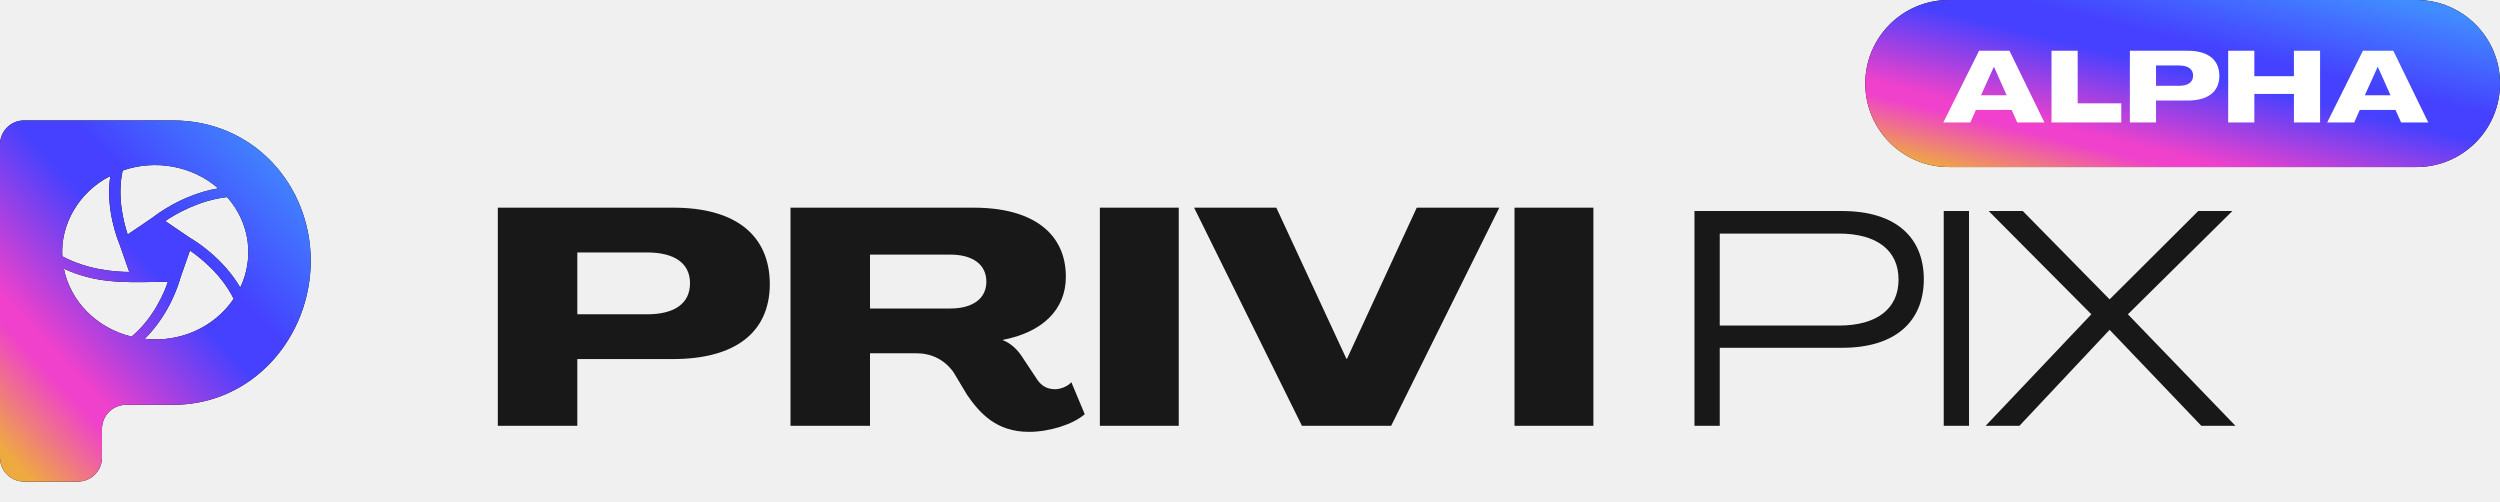
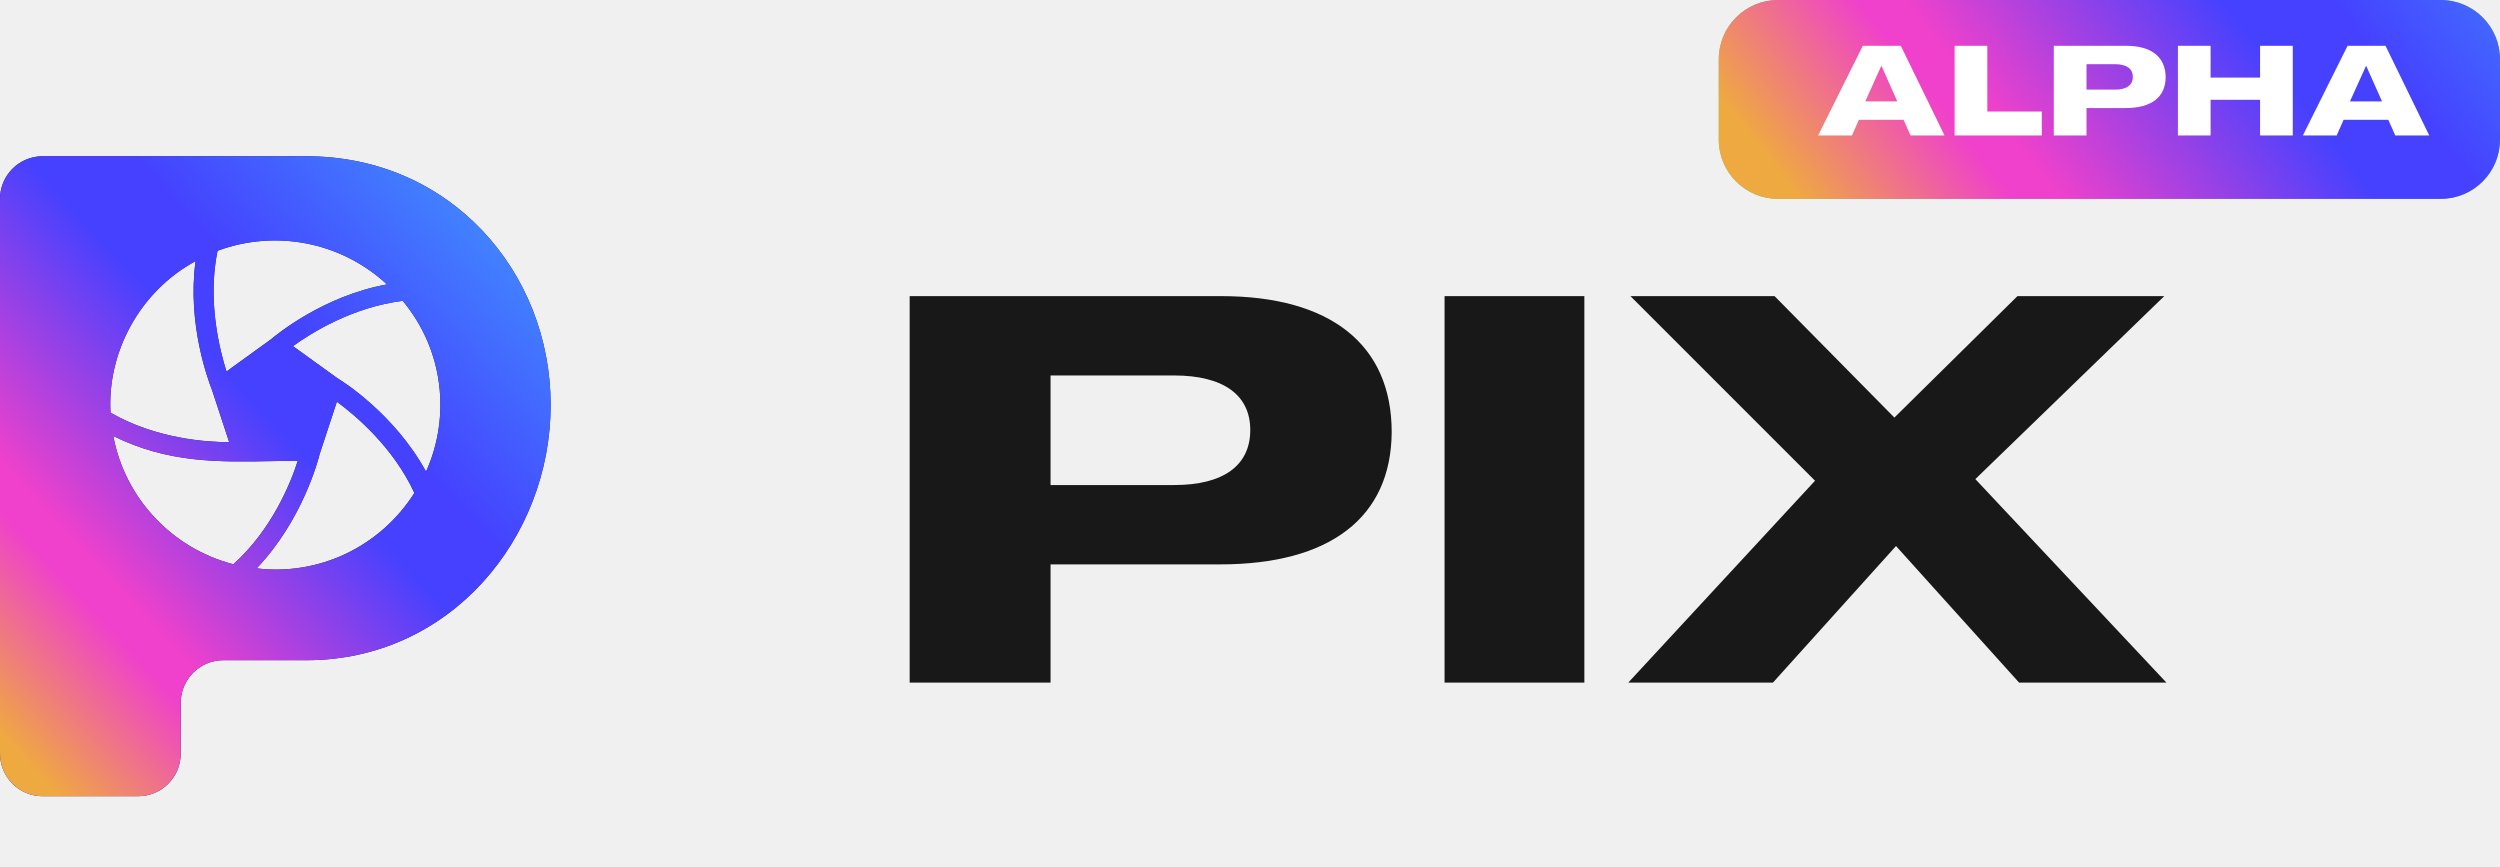
- <svg xmlns="http://www.w3.org/2000/svg" width="449" height="90" viewBox="0 0 449 90" fill="none">
-   <rect x="335" width="114" height="30" rx="15" fill="black" />
-   <rect x="335" width="114" height="30" rx="15" fill="url(#paint0_linear)" />
-   <path d="M349.018 22H353.878L354.868 19.75H361.294L362.302 22H367.18L360.898 9.112H355.444L349.018 22ZM355.786 17.104L358.09 12.01H358.126L360.394 17.104H355.786ZM368.453 22H380.981V18.562H373.151V9.112H368.453V22ZM382.524 22H387.222V18.058H392.874C396.546 18.058 398.58 16.492 398.598 13.648C398.598 10.732 396.564 9.112 392.91 9.112H382.524V22ZM387.222 15.412V11.758H391.344C392.982 11.758 393.882 12.406 393.882 13.576C393.882 14.764 392.982 15.412 391.344 15.412H387.222ZM400.181 22H404.879V16.87H411.989V22H416.687V9.112H411.989V13.684H404.879V9.112H400.181V22ZM417.958 22H422.818L423.808 19.75H430.234L431.242 22H436.12L429.838 9.112H424.384L417.958 22ZM424.726 17.104L427.03 12.01H427.066L429.334 17.104H424.726Z" fill="white" />
-   <path fill-rule="evenodd" clip-rule="evenodd" d="M4.319 86.49C1.934 86.49 0 84.557 0 82.172V25.95C0 23.564 1.934 21.631 4.319 21.631H31.061C45.6 21.631 55.807 33.324 55.807 46.843C55.807 60.362 45.6 72.706 31.061 72.706H22.634C20.249 72.706 18.316 74.64 18.316 77.025V82.172C18.316 84.557 16.382 86.49 13.997 86.49H4.319ZM23.213 48.841L23.213 48.842L23.213 48.841H23.213ZM23.213 48.841L21.476 43.881L21.453 43.824C21.134 43.041 18.934 37.632 19.808 31.607C14.041 34.545 10.846 40.42 11.193 46.032C15.777 48.515 20.919 48.841 23.213 48.841ZM11.472 48.254C12.652 54.194 17.445 58.961 23.63 60.458C27.519 57.194 29.465 52.69 30.161 50.602C29.353 50.61 28.56 50.625 27.779 50.639L27.779 50.639L27.778 50.639L27.778 50.639C22.099 50.743 17.027 50.836 11.472 48.254V48.254ZM22.935 42.116C22.24 40.029 20.987 35.395 22.03 30.629L22.03 30.629C27.797 28.607 34.465 29.713 39.193 33.828C32.702 34.928 27.926 38.678 27.46 39.044L27.452 39.05L22.935 42.116ZM41.97 53.671C39.818 49.298 35.997 46.292 34.117 44.988L32.381 49.948C32.244 50.472 30.644 56.279 25.991 60.848C32.245 61.569 38.496 58.825 41.97 53.671L41.97 53.671ZM34.187 42.769L29.672 39.702C31.477 38.461 35.719 35.978 40.787 35.39C44.955 40.093 45.649 46.423 43.15 51.645C39.955 46.161 34.672 43.03 34.187 42.769Z" fill="black" />
-   <path fill-rule="evenodd" clip-rule="evenodd" d="M4.319 86.49C1.934 86.49 0 84.557 0 82.172V25.95C0 23.564 1.934 21.631 4.319 21.631H31.061C45.6 21.631 55.807 33.324 55.807 46.843C55.807 60.362 45.6 72.706 31.061 72.706H22.634C20.249 72.706 18.316 74.64 18.316 77.025V82.172C18.316 84.557 16.382 86.49 13.997 86.49H4.319ZM23.213 48.841L23.213 48.842L23.213 48.841H23.213ZM23.213 48.841L21.476 43.881L21.453 43.824C21.134 43.041 18.934 37.632 19.808 31.607C14.041 34.545 10.846 40.42 11.193 46.032C15.777 48.515 20.919 48.841 23.213 48.841ZM11.472 48.254C12.652 54.194 17.445 58.961 23.63 60.458C27.519 57.194 29.465 52.69 30.161 50.602C29.353 50.61 28.56 50.625 27.779 50.639L27.779 50.639L27.778 50.639L27.778 50.639C22.099 50.743 17.027 50.836 11.472 48.254V48.254ZM22.935 42.116C22.24 40.029 20.987 35.395 22.03 30.629L22.03 30.629C27.797 28.607 34.465 29.713 39.193 33.828C32.702 34.928 27.926 38.678 27.46 39.044L27.452 39.05L22.935 42.116ZM41.97 53.671C39.818 49.298 35.997 46.292 34.117 44.988L32.381 49.948C32.244 50.472 30.644 56.279 25.991 60.848C32.245 61.569 38.496 58.825 41.97 53.671L41.97 53.671ZM34.187 42.769L29.672 39.702C31.477 38.461 35.719 35.978 40.787 35.39C44.955 40.093 45.649 46.423 43.15 51.645C39.955 46.161 34.672 43.03 34.187 42.769Z" fill="url(#paint1_linear)" />
-   <path d="M89.408 76.468H103.686V64.487H120.863C132.023 64.487 138.204 59.728 138.259 51.085C138.259 42.223 132.077 37.299 120.972 37.299H89.408V76.468ZM103.686 56.446V45.341H116.213C121.191 45.341 123.926 47.31 123.926 50.866C123.926 54.477 121.191 56.446 116.213 56.446H103.686ZM184.809 77.562C188.42 77.562 192.687 76.249 194.82 74.389L192.413 68.645C191.757 69.411 190.444 69.903 189.514 69.903C187.982 69.903 187.052 69.247 186.341 68.262L183.551 64.05C182.621 62.627 181.417 61.588 180.105 61.096V61.041C187.271 59.673 191.428 55.571 191.428 49.717C191.428 41.84 185.411 37.299 174.908 37.299H141.975V76.468H156.253V63.448H164.623C167.194 63.448 169.601 64.542 171.242 66.84L173.704 70.943C175.947 74.17 178.901 77.562 184.809 77.562ZM156.253 55.407V45.724H170.641C174.744 45.724 177.151 47.529 177.151 50.592C177.151 53.601 174.744 55.407 170.641 55.407H156.253ZM197.535 76.468H211.703V37.299H197.535V76.468ZM233.825 76.468H249.853L269.273 37.299H254.448L241.921 64.433H241.811L229.229 37.299H214.459L233.825 76.468ZM272.006 76.468H286.174V37.299H272.006V76.468ZM304.327 76.468H308.867V62.463H330.858C340.213 62.463 345.464 57.923 345.519 50.209C345.519 42.441 340.268 37.901 330.858 37.901H304.327V76.468ZM308.867 58.47V41.949H330.257C337.149 41.949 340.979 45.013 340.979 50.209C340.979 55.407 337.149 58.47 330.257 58.47H308.867ZM349.095 76.468H353.635V37.901H349.095V76.468ZM356.623 76.468H362.695L378.888 59.236L395.354 76.468H401.481L382.17 56.446L400.934 37.901H394.807L378.888 53.765L363.297 37.901H357.17L375.605 56.446L356.623 76.468Z" fill="#181818" />
+ <svg xmlns="http://www.w3.org/2000/svg" width="176" height="61" viewBox="0 0 176 61" fill="none">
+   <path fill-rule="evenodd" clip-rule="evenodd" d="M3 56.054C1.343 56.054 0 54.711 0 53.054V14C0 12.343 1.343 11 3 11H21.576C31.675 11 38.766 19.122 38.766 28.513C38.766 37.904 31.675 46.479 21.576 46.479H15.723C14.066 46.479 12.723 47.822 12.723 49.479V53.054C12.723 54.711 11.38 56.054 9.723 56.054H3ZM16.136 31.13L16.136 31.13L16.136 31.13H16.136ZM16.136 31.13L14.929 27.461L14.912 27.419C14.691 26.839 13.161 22.837 13.769 18.381C9.76 20.554 7.539 24.9 7.781 29.052C10.967 30.889 14.541 31.13 16.136 31.13ZM7.975 30.695C8.795 35.089 12.127 38.616 16.426 39.724C19.129 37.309 20.482 33.976 20.966 32.432C20.404 32.438 19.853 32.449 19.309 32.459L19.309 32.459C15.362 32.536 11.836 32.605 7.975 30.695V30.695ZM15.943 26.154C15.46 24.61 14.589 21.182 15.314 17.656L15.314 17.656C19.323 16.16 23.958 16.979 27.244 20.023C22.732 20.837 19.412 23.61 19.088 23.881L19.082 23.886L15.943 26.154ZM29.174 34.703C27.678 31.468 25.022 29.244 23.716 28.279L22.509 31.949C22.413 32.336 21.301 36.632 18.067 40.012C22.414 40.545 26.759 38.515 29.174 34.703L29.174 34.703ZM23.765 26.637L20.625 24.369C21.88 23.45 24.829 21.613 28.352 21.179C31.249 24.657 31.732 29.34 29.994 33.203C27.773 29.147 24.101 26.831 23.765 26.637Z" fill="#181687" />
+   <path fill-rule="evenodd" clip-rule="evenodd" d="M3 56.054C1.343 56.054 0 54.711 0 53.054V14C0 12.343 1.343 11 3 11H21.576C31.675 11 38.766 19.122 38.766 28.513C38.766 37.904 31.675 46.479 21.576 46.479H15.723C14.066 46.479 12.723 47.822 12.723 49.479V53.054C12.723 54.711 11.38 56.054 9.723 56.054H3ZM16.136 31.13L16.136 31.13L16.136 31.13H16.136ZM16.136 31.13L14.929 27.461L14.912 27.419C14.691 26.839 13.161 22.837 13.769 18.381C9.76 20.554 7.539 24.9 7.781 29.052C10.967 30.889 14.541 31.13 16.136 31.13ZM7.975 30.695C8.795 35.089 12.127 38.616 16.426 39.724C19.129 37.309 20.482 33.976 20.966 32.432C20.404 32.438 19.853 32.449 19.309 32.459L19.309 32.459C15.362 32.536 11.836 32.605 7.975 30.695V30.695ZM15.943 26.154C15.46 24.61 14.589 21.182 15.314 17.656L15.314 17.656C19.323 16.16 23.958 16.979 27.244 20.023C22.732 20.837 19.412 23.61 19.088 23.881L19.082 23.886L15.943 26.154ZM29.174 34.703C27.678 31.468 25.022 29.244 23.716 28.279L22.509 31.949C22.413 32.336 21.301 36.632 18.067 40.012C22.414 40.545 26.759 38.515 29.174 34.703L29.174 34.703ZM23.765 26.637L20.625 24.369C21.88 23.45 24.829 21.613 28.352 21.179C31.249 24.657 31.732 29.34 29.994 33.203C27.773 29.147 24.101 26.831 23.765 26.637Z" fill="url(#paint0_linear)" />
+   <path d="M64.041 48.055H73.959V39.733H85.891C93.643 39.733 97.937 36.427 97.975 30.423C97.975 24.267 93.681 20.847 85.967 20.847H64.041V48.055ZM73.959 34.147V26.433H82.661C86.119 26.433 88.019 27.801 88.019 30.271C88.019 32.779 86.119 34.147 82.661 34.147H73.959ZM101.697 48.055H111.539V20.847H101.697V48.055ZM114.631 48.055H124.815L133.479 38.441L142.143 48.055H152.517L139.065 33.729L152.365 20.847H142.029L133.365 29.397L124.929 20.847H114.783L127.779 33.843L114.631 48.055Z" fill="#181818" />
+   <rect x="121" width="55" height="14" rx="4.172" fill="#65CB63" />
+   <rect x="121" width="55" height="14" rx="4.172" fill="url(#paint1_linear)" />
+   <path d="M127.997 9.537H130.378L130.863 8.435H134.011L134.505 9.537H136.894L133.817 3.224H131.145L127.997 9.537ZM131.313 7.139L132.441 4.643H132.459L133.57 7.139H131.313ZM137.606 9.537H143.743V7.853H139.907V3.224H137.606V9.537ZM144.587 9.537H146.889V7.606H149.657C151.456 7.606 152.453 6.839 152.461 5.446C152.461 4.017 151.465 3.224 149.675 3.224H144.587V9.537ZM146.889 6.31V4.52H148.908C149.71 4.52 150.151 4.837 150.151 5.41C150.151 5.992 149.71 6.31 148.908 6.31H146.889ZM153.325 9.537H155.626V7.024H159.109V9.537H161.411V3.224H159.109V5.463H155.626V3.224H153.325V9.537ZM162.121 9.537H164.502L164.987 8.435H168.135L168.629 9.537H171.018L167.941 3.224H165.269L162.121 9.537ZM165.437 7.139L166.566 4.643H166.583L167.694 7.139H165.437Z" fill="white" />
  <defs>
-     <linearGradient id="paint0_linear" x1="459.073" y1="6.722" x2="447.5" y2="54.431" gradientUnits="userSpaceOnUse">
+     <linearGradient id="paint0_linear" x1="42.191" y1="21.095" x2="4.348" y2="56.419" gradientUnits="userSpaceOnUse">
      <stop stop-color="#418DFF" />
      <stop offset="0.333" stop-color="#4541FF" />
      <stop offset="0.437" stop-color="#4541FF" />
      <stop offset="0.745" stop-color="#EF41CB" />
      <stop offset="0.791" stop-color="#EF41CB" />
      <stop offset="0.999" stop-color="#EFA941" />
    </linearGradient>
-     <linearGradient id="paint1_linear" x1="60.738" y1="36.163" x2="6.259" y2="87.015" gradientUnits="userSpaceOnUse">
-       <stop stop-color="#418DFF" />
+     <linearGradient id="paint1_linear" x1="188.354" y1="1.35147e-06" x2="143.321" y2="35.337" gradientUnits="userSpaceOnUse">
+       <stop offset="0.051" stop-color="#418DFF" />
      <stop offset="0.333" stop-color="#4541FF" />
      <stop offset="0.437" stop-color="#4541FF" />
      <stop offset="0.745" stop-color="#EF41CB" />
      <stop offset="0.791" stop-color="#EF41CB" />
      <stop offset="0.999" stop-color="#EFA941" />
    </linearGradient>
  </defs>
</svg>
